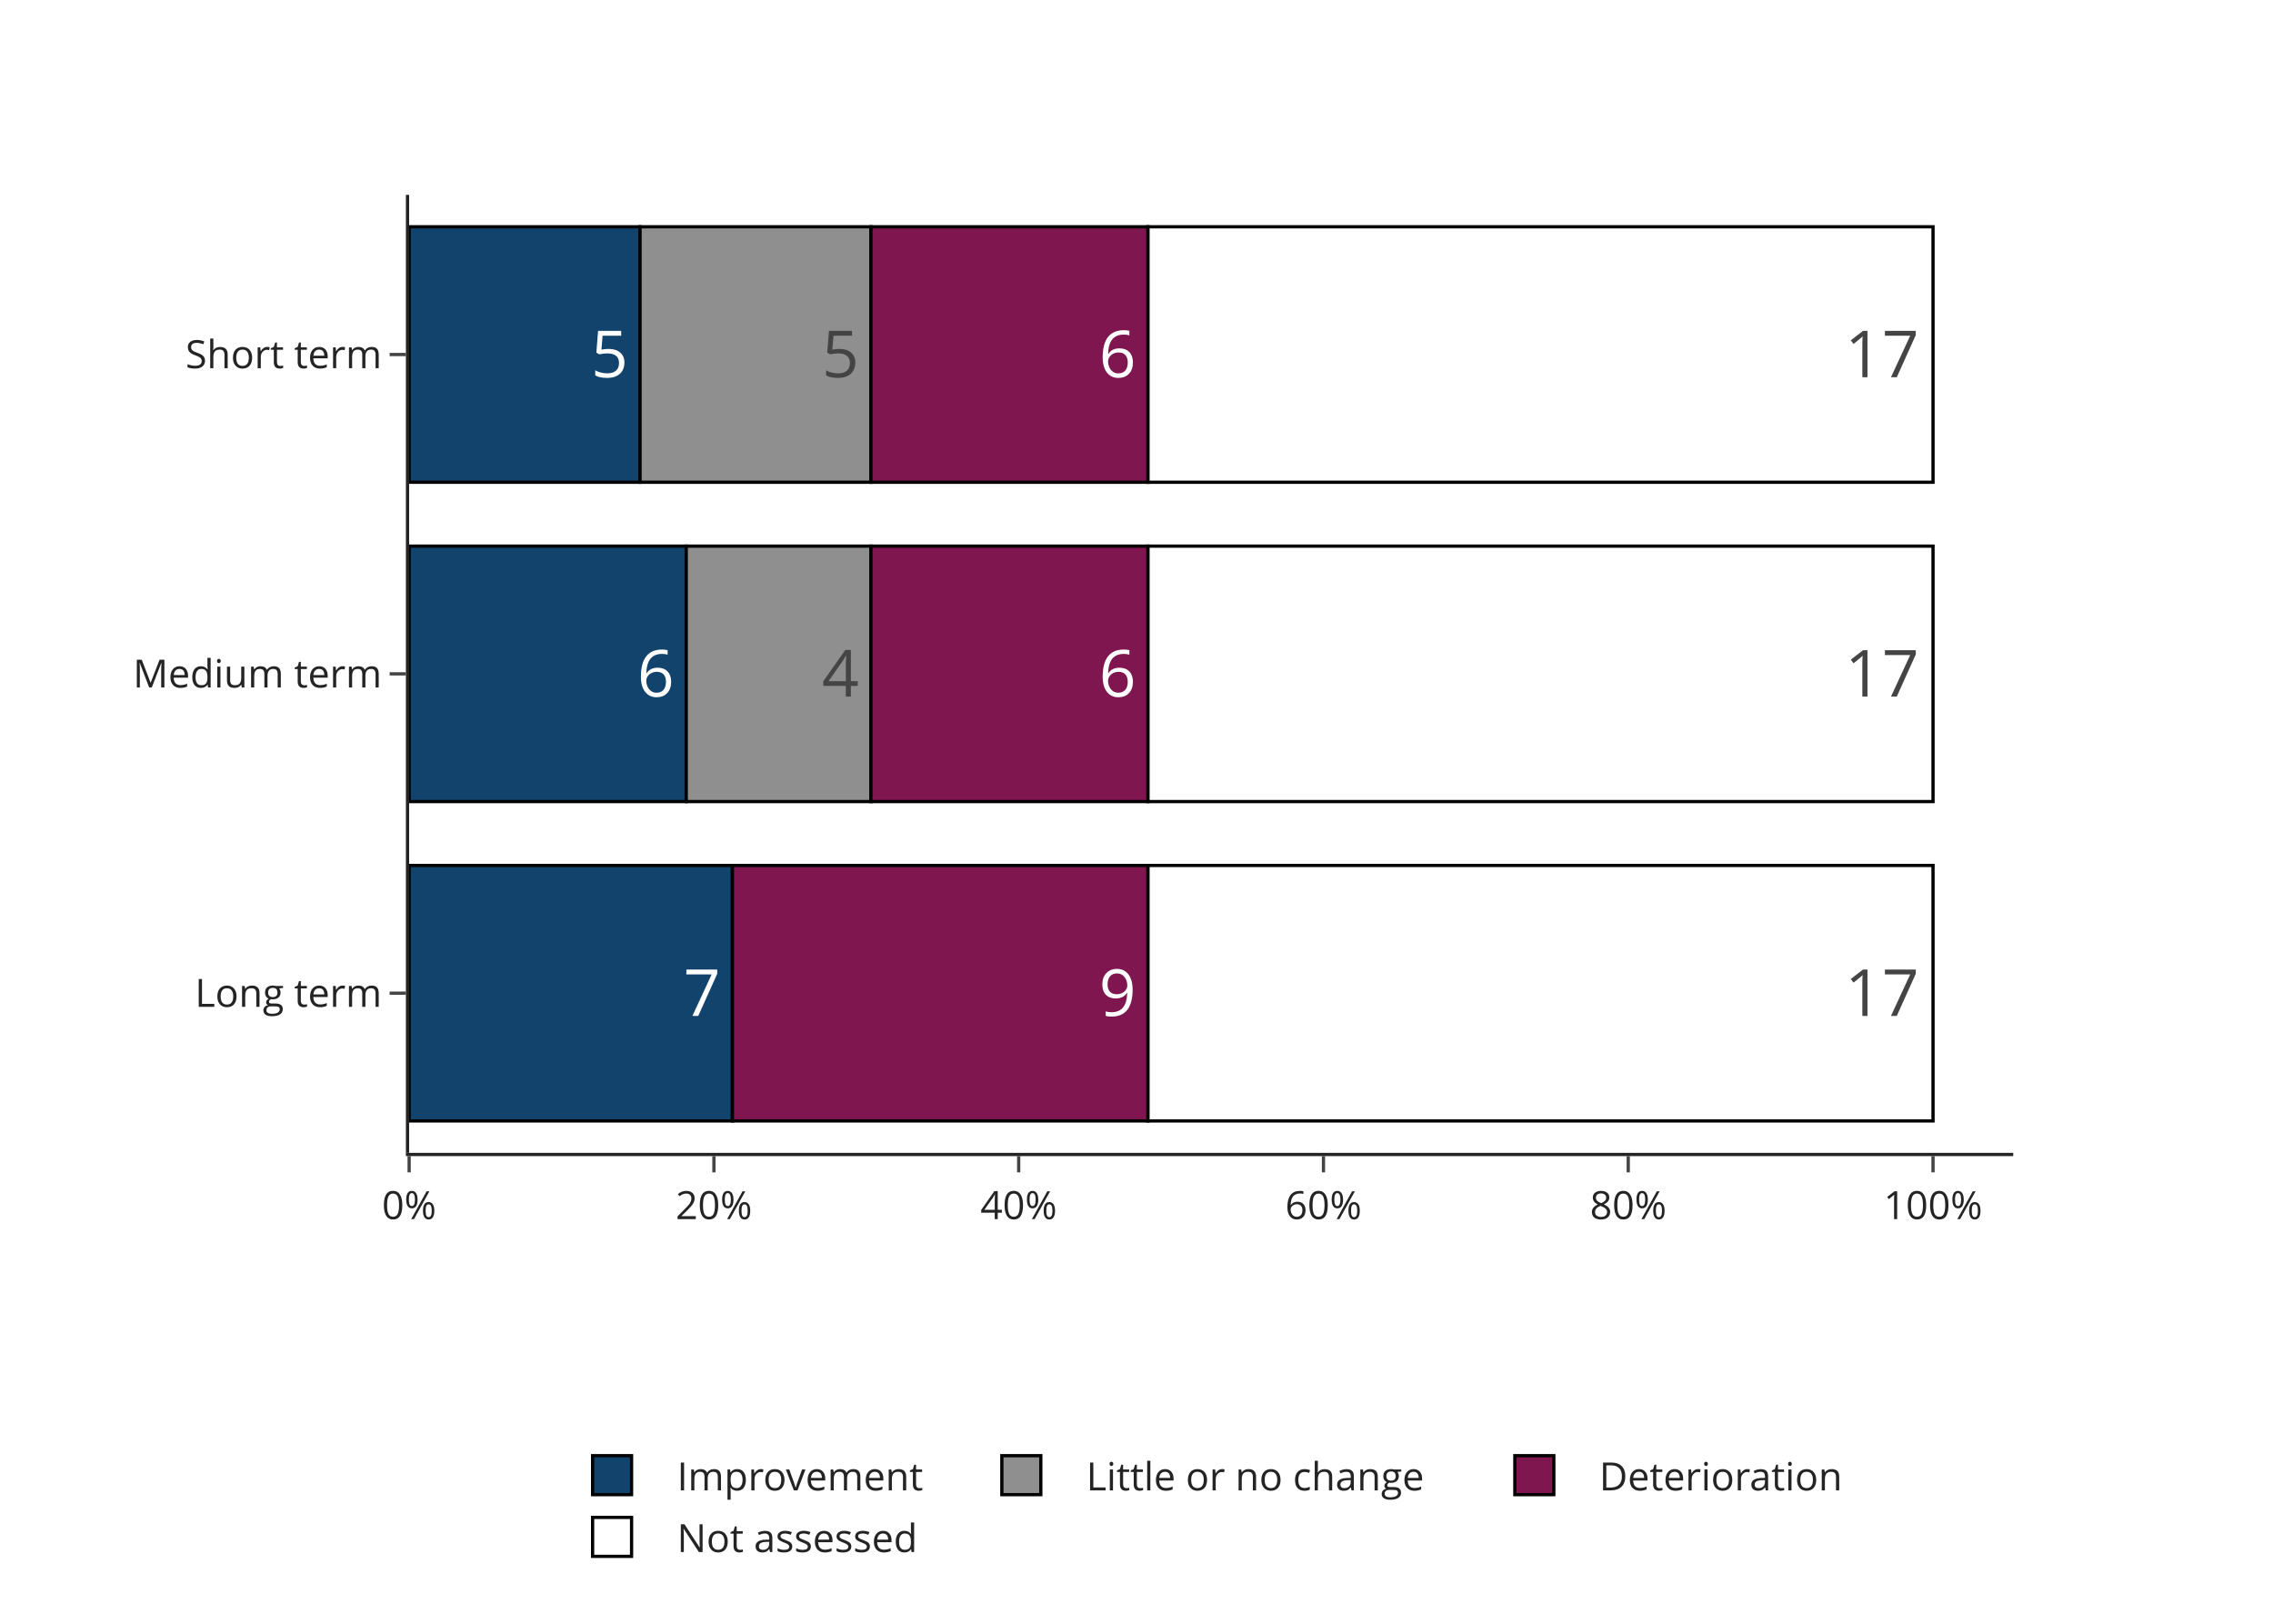
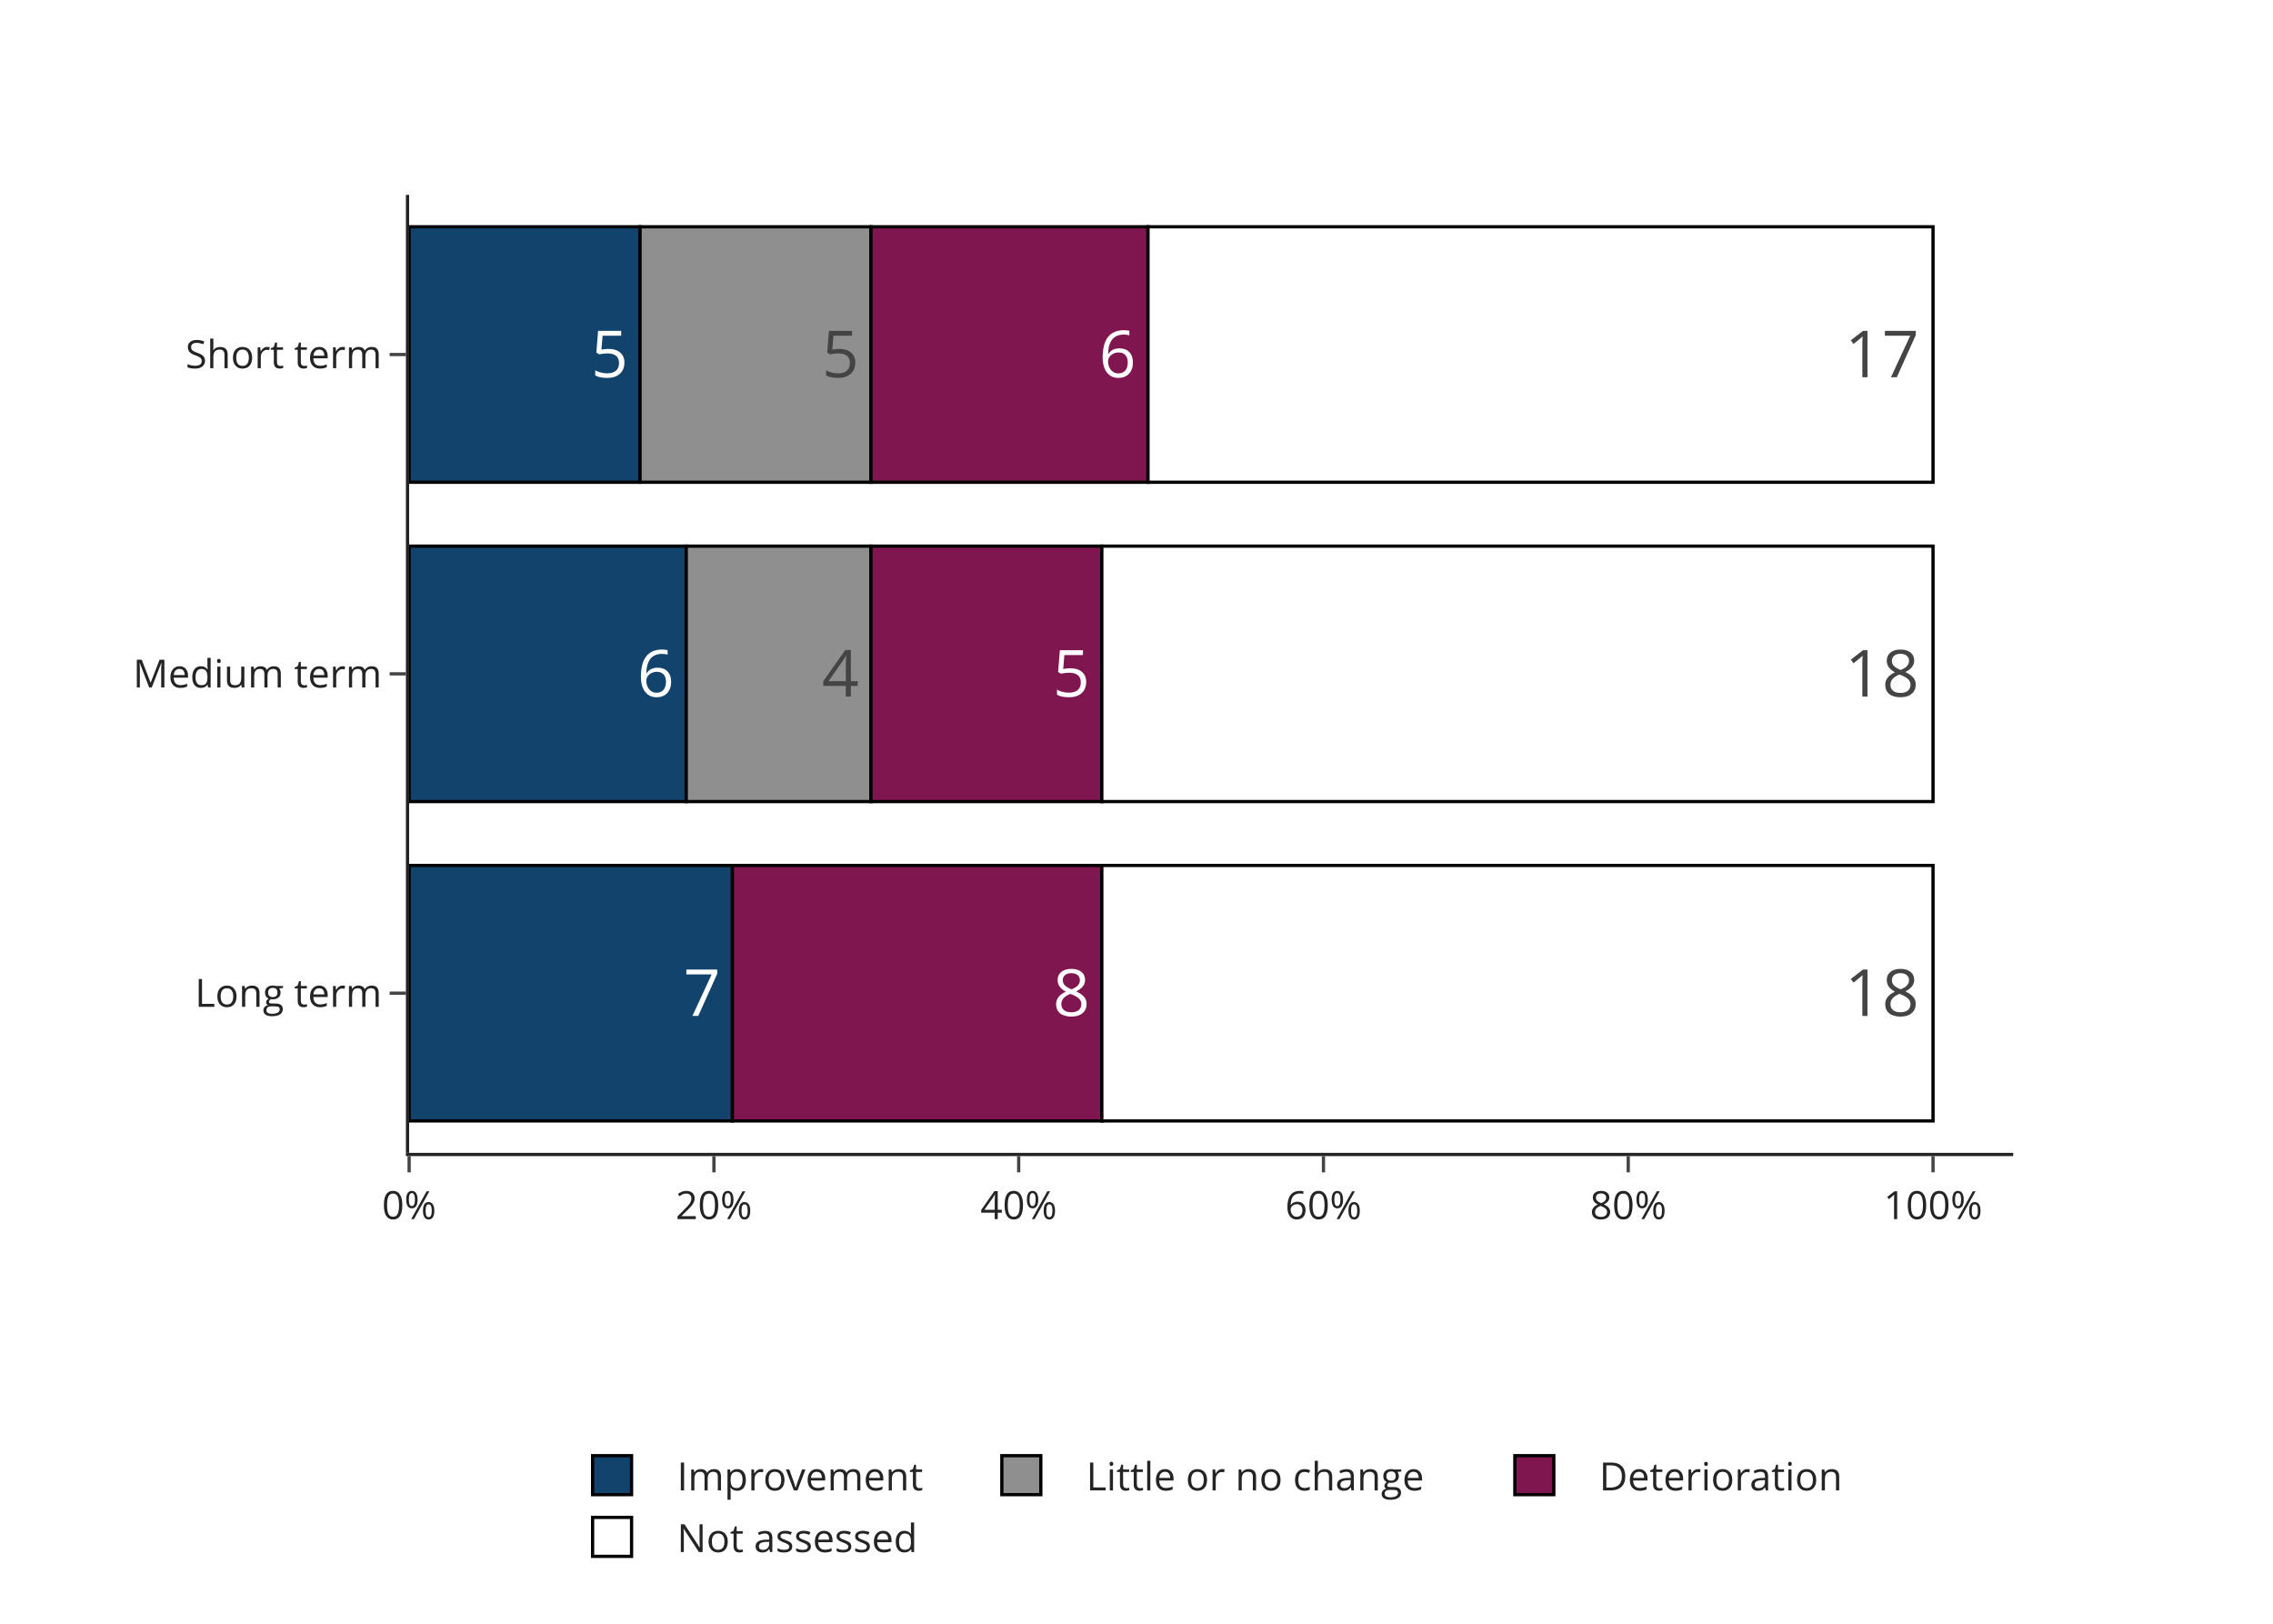
<svg xmlns="http://www.w3.org/2000/svg" class="main-svg" width="700" height="500" style="" viewBox="0 0 700 500">
  <rect x="0" y="0" width="700" height="500" style="fill: rgb(255, 255, 255); fill-opacity: 1;" />
-   <defs id="defs-66a0d3">
+   <defs id="defs-b0d2ef">
    <g class="clips">
-       <clipPath id="clip66a0d3xyplot" class="plotclip">
+       <clipPath id="clipb0d2efxyplot" class="plotclip">
        <rect width="494" height="295" />
      </clipPath>
-       <clipPath class="axesclip" id="clip66a0d3x">
+       <clipPath class="axesclip" id="clipb0d2efx">
        <rect x="126" y="0" width="494" height="500" />
      </clipPath>
-       <clipPath class="axesclip" id="clip66a0d3y">
+       <clipPath class="axesclip" id="clipb0d2efy">
        <rect x="0" y="60" width="700" height="295" />
      </clipPath>
-       <clipPath class="axesclip" id="clip66a0d3xy">
+       <clipPath class="axesclip" id="clipb0d2efxy">
        <rect x="126" y="60" width="494" height="295" />
      </clipPath>
    </g>
    <g class="gradients" />
    <g class="patterns" />
  </defs>
  <g class="bglayer" />
  <g class="layer-below">
    <g class="imagelayer" />
    <g class="shapelayer" />
  </g>
  <g class="cartesianlayer">
    <g class="subplot xy">
      <g class="layer-subplot">
        <g class="shapelayer" />
        <g class="imagelayer" />
      </g>
      <g class="minor-gridlayer">
        <g class="x" />
        <g class="y" />
      </g>
      <g class="gridlayer">
        <g class="x" />
        <g class="y" />
      </g>
      <g class="zerolinelayer" />
      <g class="layer-between">
        <g class="shapelayer" />
        <g class="imagelayer" />
      </g>
      <path class="xlines-below" />
      <path class="ylines-below" />
      <g class="overlines-below" />
      <g class="xaxislayer-below" />
      <g class="yaxislayer-below" />
      <g class="overaxes-below" />
-       <g class="plot" transform="translate(126,60)" clip-path="url(#clip66a0d3xyplot)">
-         <g class="barlayer mlayer">
-           <g class="trace bars" style="opacity: 1;">
-             <g class="points">
-               <g class="point">
-                 <path d="M0,285.17V206.5H99.55V285.17Z" style="vector-effect: none; opacity: 1; stroke-width: 1px; fill: rgb(18, 67, 109); fill-opacity: 1; stroke: rgb(0, 0, 0); stroke-opacity: 1;" />
-                 <text class="bartext bartext-inside" text-anchor="middle" data-notex="1" x="0" y="0" style="font-family: 'Open Sans', verdana, arial, sans-serif; font-size: 20px; fill: rgb(255, 255, 255); fill-opacity: 1; white-space: pre;" transform="translate(90.175,252.835)">7</text>
-               </g>
-               <g class="point">
-                 <path d="M0,186.83V108.17H85.33V186.83Z" style="vector-effect: none; opacity: 1; stroke-width: 1px; fill: rgb(18, 67, 109); fill-opacity: 1; stroke: rgb(0, 0, 0); stroke-opacity: 1;" />
-                 <text class="bartext bartext-inside" text-anchor="middle" data-notex="1" x="0" y="0" style="font-family: 'Open Sans', verdana, arial, sans-serif; font-size: 20px; fill: rgb(255, 255, 255); fill-opacity: 1; white-space: pre;" transform="translate(75.955,154.5)">6</text>
-               </g>
-               <g class="point">
-                 <path d="M0,88.5V9.83H71.11V88.5Z" style="vector-effect: none; opacity: 1; stroke-width: 1px; fill: rgb(18, 67, 109); fill-opacity: 1; stroke: rgb(0, 0, 0); stroke-opacity: 1;" />
-                 <text class="bartext bartext-inside" text-anchor="middle" data-notex="1" x="0" y="0" style="font-family: 'Open Sans', verdana, arial, sans-serif; font-size: 20px; fill: rgb(255, 255, 255); fill-opacity: 1; white-space: pre;" transform="translate(61.735,56.165)">5</text>
-               </g>
-             </g>
-           </g>
-           <g class="trace bars" style="opacity: 1;">
-             <g class="points">
-               <g class="point">
-                 <path d="M85.33,186.83V108.17H142.21V186.83Z" style="vector-effect: none; opacity: 1; stroke-width: 1px; fill: rgb(143, 143, 143); fill-opacity: 1; stroke: rgb(0, 0, 0); stroke-opacity: 1;" />
-                 <text class="bartext bartext-inside" text-anchor="middle" data-notex="1" x="0" y="0" style="font-family: 'Open Sans', verdana, arial, sans-serif; font-size: 20px; fill: rgb(68, 68, 68); fill-opacity: 1; white-space: pre;" transform="translate(132.835,154.5)">4</text>
-               </g>
-               <g class="point">
-                 <path d="M71.11,88.5V9.83H142.21V88.5Z" style="vector-effect: none; opacity: 1; stroke-width: 1px; fill: rgb(143, 143, 143); fill-opacity: 1; stroke: rgb(0, 0, 0); stroke-opacity: 1;" />
-                 <text class="bartext bartext-inside" text-anchor="middle" data-notex="1" x="0" y="0" style="font-family: 'Open Sans', verdana, arial, sans-serif; font-size: 20px; fill: rgb(68, 68, 68); fill-opacity: 1; white-space: pre;" transform="translate(132.835,56.165)">5</text>
-               </g>
-             </g>
-           </g>
-           <g class="trace bars" style="opacity: 1;">
-             <g class="points">
-               <g class="point">
-                 <path d="M99.55,285.17V206.5H227.54V285.17Z" style="vector-effect: none; opacity: 1; stroke-width: 1px; fill: rgb(128, 22, 80); fill-opacity: 1; stroke: rgb(0, 0, 0); stroke-opacity: 1;" />
-                 <text class="bartext bartext-inside" text-anchor="middle" data-notex="1" x="0" y="0" style="font-family: 'Open Sans', verdana, arial, sans-serif; font-size: 20px; fill: rgb(255, 255, 255); fill-opacity: 1; white-space: pre;" transform="translate(218.165,252.835)">9</text>
-               </g>
-               <g class="point">
-                 <path d="M142.21,186.83V108.17H227.54V186.83Z" style="vector-effect: none; opacity: 1; stroke-width: 1px; fill: rgb(128, 22, 80); fill-opacity: 1; stroke: rgb(0, 0, 0); stroke-opacity: 1;" />
-                 <text class="bartext bartext-inside" text-anchor="middle" data-notex="1" x="0" y="0" style="font-family: 'Open Sans', verdana, arial, sans-serif; font-size: 20px; fill: rgb(255, 255, 255); fill-opacity: 1; white-space: pre;" transform="translate(218.165,154.5)">6</text>
-               </g>
-               <g class="point">
-                 <path d="M142.21,88.5V9.83H227.54V88.5Z" style="vector-effect: none; opacity: 1; stroke-width: 1px; fill: rgb(128, 22, 80); fill-opacity: 1; stroke: rgb(0, 0, 0); stroke-opacity: 1;" />
-                 <text class="bartext bartext-inside" text-anchor="middle" data-notex="1" x="0" y="0" style="font-family: 'Open Sans', verdana, arial, sans-serif; font-size: 20px; fill: rgb(255, 255, 255); fill-opacity: 1; white-space: pre;" transform="translate(218.165,56.165)">6</text>
-               </g>
-             </g>
-           </g>
-           <g class="trace bars" style="opacity: 1;">
-             <g class="points">
-               <g class="point">
-                 <path d="M227.54,285.17V206.5H469.3V285.17Z" style="vector-effect: none; opacity: 1; stroke-width: 1px; fill: rgb(255, 255, 255); fill-opacity: 1; stroke: rgb(0, 0, 0); stroke-opacity: 1;" />
-                 <text class="bartext bartext-inside" text-anchor="middle" data-notex="1" x="0" y="0" style="font-family: 'Open Sans', verdana, arial, sans-serif; font-size: 20px; fill: rgb(68, 68, 68); fill-opacity: 1; white-space: pre;" transform="translate(453.5656,252.835)">17</text>
-               </g>
-               <g class="point">
-                 <path d="M227.54,186.83V108.17H469.3V186.83Z" style="vector-effect: none; opacity: 1; stroke-width: 1px; fill: rgb(255, 255, 255); fill-opacity: 1; stroke: rgb(0, 0, 0); stroke-opacity: 1;" />
-                 <text class="bartext bartext-inside" text-anchor="middle" data-notex="1" x="0" y="0" style="font-family: 'Open Sans', verdana, arial, sans-serif; font-size: 20px; fill: rgb(68, 68, 68); fill-opacity: 1; white-space: pre;" transform="translate(453.5656,154.5)">17</text>
-               </g>
-               <g class="point">
-                 <path d="M227.54,88.5V9.83H469.3V88.5Z" style="vector-effect: none; opacity: 1; stroke-width: 1px; fill: rgb(255, 255, 255); fill-opacity: 1; stroke: rgb(0, 0, 0); stroke-opacity: 1;" />
-                 <text class="bartext bartext-inside" text-anchor="middle" data-notex="1" x="0" y="0" style="font-family: 'Open Sans', verdana, arial, sans-serif; font-size: 20px; fill: rgb(68, 68, 68); fill-opacity: 1; white-space: pre;" transform="translate(453.5656,56.165)">17</text>
-               </g>
-             </g>
-           </g>
-         </g>
-       </g>
-       <g class="overplot" />
+       <g class="overplot">
+         <g class="xy" transform="translate(126,60)" clip-path="url(#clipb0d2efxyplot)">
+           <g class="barlayer mlayer">
+             <g class="trace bars" style="opacity: 1;">
+               <g class="points">
+                 <g class="point">
+                   <path d="M0,285.17V206.5H99.55V285.17Z" style="vector-effect: none; opacity: 1; stroke-width: 1px; fill: rgb(18, 67, 109); fill-opacity: 1; stroke: rgb(0, 0, 0); stroke-opacity: 1;" />
+                   <text class="bartext bartext-inside" text-anchor="middle" data-notex="1" x="0" y="0" style="font-family: 'Open Sans', verdana, arial, sans-serif; font-size: 20px; fill: rgb(255, 255, 255); fill-opacity: 1; white-space: pre;" transform="translate(90.175,252.835)">7</text>
+                 </g>
+                 <g class="point">
+                   <path d="M0,186.83V108.17H85.33V186.83Z" style="vector-effect: none; opacity: 1; stroke-width: 1px; fill: rgb(18, 67, 109); fill-opacity: 1; stroke: rgb(0, 0, 0); stroke-opacity: 1;" />
+                   <text class="bartext bartext-inside" text-anchor="middle" data-notex="1" x="0" y="0" style="font-family: 'Open Sans', verdana, arial, sans-serif; font-size: 20px; fill: rgb(255, 255, 255); fill-opacity: 1; white-space: pre;" transform="translate(75.955,154.5)">6</text>
+                 </g>
+                 <g class="point">
+                   <path d="M0,88.5V9.83H71.11V88.5Z" style="vector-effect: none; opacity: 1; stroke-width: 1px; fill: rgb(18, 67, 109); fill-opacity: 1; stroke: rgb(0, 0, 0); stroke-opacity: 1;" />
+                   <text class="bartext bartext-inside" text-anchor="middle" data-notex="1" x="0" y="0" style="font-family: 'Open Sans', verdana, arial, sans-serif; font-size: 20px; fill: rgb(255, 255, 255); fill-opacity: 1; white-space: pre;" transform="translate(61.735,56.165)">5</text>
+                 </g>
+               </g>
+             </g>
+             <g class="trace bars" style="opacity: 1;">
+               <g class="points">
+                 <g class="point">
+                   <path d="M85.33,186.83V108.17H142.21V186.83Z" style="vector-effect: none; opacity: 1; stroke-width: 1px; fill: rgb(143, 143, 143); fill-opacity: 1; stroke: rgb(0, 0, 0); stroke-opacity: 1;" />
+                   <text class="bartext bartext-inside" text-anchor="middle" data-notex="1" x="0" y="0" style="font-family: 'Open Sans', verdana, arial, sans-serif; font-size: 20px; fill: rgb(68, 68, 68); fill-opacity: 1; white-space: pre;" transform="translate(132.835,154.5)">4</text>
+                 </g>
+                 <g class="point">
+                   <path d="M71.11,88.5V9.83H142.21V88.5Z" style="vector-effect: none; opacity: 1; stroke-width: 1px; fill: rgb(143, 143, 143); fill-opacity: 1; stroke: rgb(0, 0, 0); stroke-opacity: 1;" />
+                   <text class="bartext bartext-inside" text-anchor="middle" data-notex="1" x="0" y="0" style="font-family: 'Open Sans', verdana, arial, sans-serif; font-size: 20px; fill: rgb(68, 68, 68); fill-opacity: 1; white-space: pre;" transform="translate(132.835,56.165)">5</text>
+                 </g>
+               </g>
+             </g>
+             <g class="trace bars" style="opacity: 1;">
+               <g class="points">
+                 <g class="point">
+                   <path d="M99.55,285.17V206.5H213.32V285.17Z" style="vector-effect: none; opacity: 1; stroke-width: 1px; fill: rgb(128, 22, 80); fill-opacity: 1; stroke: rgb(0, 0, 0); stroke-opacity: 1;" />
+                   <text class="bartext bartext-inside" text-anchor="middle" data-notex="1" x="0" y="0" style="font-family: 'Open Sans', verdana, arial, sans-serif; font-size: 20px; fill: rgb(255, 255, 255); fill-opacity: 1; white-space: pre;" transform="translate(203.945,252.835)">8</text>
+                 </g>
+                 <g class="point">
+                   <path d="M142.21,186.83V108.17H213.32V186.83Z" style="vector-effect: none; opacity: 1; stroke-width: 1px; fill: rgb(128, 22, 80); fill-opacity: 1; stroke: rgb(0, 0, 0); stroke-opacity: 1;" />
+                   <text class="bartext bartext-inside" text-anchor="middle" data-notex="1" x="0" y="0" style="font-family: 'Open Sans', verdana, arial, sans-serif; font-size: 20px; fill: rgb(255, 255, 255); fill-opacity: 1; white-space: pre;" transform="translate(203.945,154.5)">5</text>
+                 </g>
+                 <g class="point">
+                   <path d="M142.21,88.5V9.83H227.54V88.5Z" style="vector-effect: none; opacity: 1; stroke-width: 1px; fill: rgb(128, 22, 80); fill-opacity: 1; stroke: rgb(0, 0, 0); stroke-opacity: 1;" />
+                   <text class="bartext bartext-inside" text-anchor="middle" data-notex="1" x="0" y="0" style="font-family: 'Open Sans', verdana, arial, sans-serif; font-size: 20px; fill: rgb(255, 255, 255); fill-opacity: 1; white-space: pre;" transform="translate(218.165,56.165)">6</text>
+                 </g>
+               </g>
+             </g>
+             <g class="trace bars" style="opacity: 1;">
+               <g class="points">
+                 <g class="point">
+                   <path d="M213.32,285.17V206.5H469.3V285.17Z" style="vector-effect: none; opacity: 1; stroke-width: 1px; fill: rgb(255, 255, 255); fill-opacity: 1; stroke: rgb(0, 0, 0); stroke-opacity: 1;" />
+                   <text class="bartext bartext-inside" text-anchor="middle" data-notex="1" x="0" y="0" style="font-family: 'Open Sans', verdana, arial, sans-serif; font-size: 20px; fill: rgb(68, 68, 68); fill-opacity: 1; white-space: pre;" transform="translate(453.5656,252.835)">18</text>
+                 </g>
+                 <g class="point">
+                   <path d="M213.32,186.83V108.17H469.3V186.83Z" style="vector-effect: none; opacity: 1; stroke-width: 1px; fill: rgb(255, 255, 255); fill-opacity: 1; stroke: rgb(0, 0, 0); stroke-opacity: 1;" />
+                   <text class="bartext bartext-inside" text-anchor="middle" data-notex="1" x="0" y="0" style="font-family: 'Open Sans', verdana, arial, sans-serif; font-size: 20px; fill: rgb(68, 68, 68); fill-opacity: 1; white-space: pre;" transform="translate(453.5656,154.5)">18</text>
+                 </g>
+                 <g class="point">
+                   <path d="M227.54,88.5V9.83H469.3V88.5Z" style="vector-effect: none; opacity: 1; stroke-width: 1px; fill: rgb(255, 255, 255); fill-opacity: 1; stroke: rgb(0, 0, 0); stroke-opacity: 1;" />
+                   <text class="bartext bartext-inside" text-anchor="middle" data-notex="1" x="0" y="0" style="font-family: 'Open Sans', verdana, arial, sans-serif; font-size: 20px; fill: rgb(68, 68, 68); fill-opacity: 1; white-space: pre;" transform="translate(453.5656,56.165)">17</text>
+                 </g>
+               </g>
+             </g>
+           </g>
+         </g>
+       </g>
      <path class="xlines-above crisp" d="M125,355.5H620" style="fill: none; stroke-width: 1px; stroke: rgb(36, 36, 36); stroke-opacity: 1;" />
      <path class="ylines-above crisp" d="M125.5,60V355" style="fill: none; stroke-width: 1px; stroke: rgb(36, 36, 36); stroke-opacity: 1;" />
      <g class="overlines-above" />
      <g class="xaxislayer-above">
        <path class="xtick ticks crisp" d="M0,356v5" transform="translate(126,0)" style="stroke: rgb(68, 68, 68); stroke-opacity: 1; stroke-width: 1px;" />
        <path class="xtick ticks crisp" d="M0,356v5" transform="translate(219.86,0)" style="stroke: rgb(68, 68, 68); stroke-opacity: 1; stroke-width: 1px;" />
        <path class="xtick ticks crisp" d="M0,356v5" transform="translate(313.72,0)" style="stroke: rgb(68, 68, 68); stroke-opacity: 1; stroke-width: 1px;" />
        <path class="xtick ticks crisp" d="M0,356v5" transform="translate(407.58,0)" style="stroke: rgb(68, 68, 68); stroke-opacity: 1; stroke-width: 1px;" />
        <path class="xtick ticks crisp" d="M0,356v5" transform="translate(501.44,0)" style="stroke: rgb(68, 68, 68); stroke-opacity: 1; stroke-width: 1px;" />
        <path class="xtick ticks crisp" d="M0,356v5" transform="translate(595.3,0)" style="stroke: rgb(68, 68, 68); stroke-opacity: 1; stroke-width: 1px;" />
        <g class="xtick">
          <text text-anchor="middle" x="0" y="375.4" transform="translate(126,0)" style="font-family: 'Open Sans', verdana, arial, sans-serif; font-size: 12px; fill: rgb(36, 36, 36); fill-opacity: 1; white-space: pre; opacity: 1;">0%</text>
        </g>
        <g class="xtick">
          <text text-anchor="middle" x="0" y="375.4" style="font-family: 'Open Sans', verdana, arial, sans-serif; font-size: 12px; fill: rgb(36, 36, 36); fill-opacity: 1; white-space: pre; opacity: 1;" transform="translate(219.86,0)">20%</text>
        </g>
        <g class="xtick">
          <text text-anchor="middle" x="0" y="375.4" style="font-family: 'Open Sans', verdana, arial, sans-serif; font-size: 12px; fill: rgb(36, 36, 36); fill-opacity: 1; white-space: pre; opacity: 1;" transform="translate(313.72,0)">40%</text>
        </g>
        <g class="xtick">
          <text text-anchor="middle" x="0" y="375.4" style="font-family: 'Open Sans', verdana, arial, sans-serif; font-size: 12px; fill: rgb(36, 36, 36); fill-opacity: 1; white-space: pre; opacity: 1;" transform="translate(407.58,0)">60%</text>
        </g>
        <g class="xtick">
          <text text-anchor="middle" x="0" y="375.4" style="font-family: 'Open Sans', verdana, arial, sans-serif; font-size: 12px; fill: rgb(36, 36, 36); fill-opacity: 1; white-space: pre; opacity: 1;" transform="translate(501.44,0)">80%</text>
        </g>
        <g class="xtick">
          <text text-anchor="middle" x="0" y="375.4" style="font-family: 'Open Sans', verdana, arial, sans-serif; font-size: 12px; fill: rgb(36, 36, 36); fill-opacity: 1; white-space: pre; opacity: 1;" transform="translate(595.3,0)">100%</text>
        </g>
      </g>
      <g class="yaxislayer-above">
        <path class="ytick ticks crisp" d="M125,0h-5" transform="translate(0,305.83)" style="stroke: rgb(68, 68, 68); stroke-opacity: 1; stroke-width: 1px;" />
        <path class="ytick ticks crisp" d="M125,0h-5" transform="translate(0,207.5)" style="stroke: rgb(68, 68, 68); stroke-opacity: 1; stroke-width: 1px;" />
        <path class="ytick ticks crisp" d="M125,0h-5" transform="translate(0,109.17)" style="stroke: rgb(68, 68, 68); stroke-opacity: 1; stroke-width: 1px;" />
        <g class="ytick">
          <text text-anchor="end" x="117.6" y="4.2" transform="translate(0,305.83)" style="font-family: 'Open Sans', verdana, arial, sans-serif; font-size: 12px; fill: rgb(36, 36, 36); fill-opacity: 1; white-space: pre; opacity: 1;">Long term</text>
        </g>
        <g class="ytick">
          <text text-anchor="end" x="117.6" y="4.2" transform="translate(0,207.5)" style="font-family: 'Open Sans', verdana, arial, sans-serif; font-size: 12px; fill: rgb(36, 36, 36); fill-opacity: 1; white-space: pre; opacity: 1;">Medium term</text>
        </g>
        <g class="ytick">
          <text text-anchor="end" x="117.6" y="4.2" transform="translate(0,109.17)" style="font-family: 'Open Sans', verdana, arial, sans-serif; font-size: 12px; fill: rgb(36, 36, 36); fill-opacity: 1; white-space: pre; opacity: 1;">Short term</text>
        </g>
      </g>
      <g class="overaxes-above" />
    </g>
  </g>
  <g class="polarlayer" />
  <g class="smithlayer" />
  <g class="ternarylayer" />
  <g class="geolayer" />
  <g class="funnelarealayer" />
  <g class="pielayer" />
  <g class="iciclelayer" />
  <g class="treemaplayer" />
  <g class="sunburstlayer" />
  <g class="glimages" />
-   <defs id="topdefs-66a0d3">
+   <defs id="topdefs-b0d2ef">
    <g class="clips" />
-     <clipPath id="legend66a0d3">
+     <clipPath id="legendb0d2ef">
      <rect width="409" height="48" x="0" y="0" />
    </clipPath>
  </defs>
  <g class="layer-above">
    <g class="imagelayer" />
    <g class="shapelayer" />
  </g>
  <g class="infolayer">
    <g class="legend" pointer-events="all" transform="translate(168.5,439.75)">
      <rect class="bg" shape-rendering="crispEdges" width="409" height="48" x="0" y="0" style="stroke: rgb(68, 68, 68); stroke-opacity: 1; fill: rgb(255, 255, 255); fill-opacity: 1; stroke-width: 0px;" />
-       <g class="scrollbox" transform="" clip-path="url(#legend66a0d3)">
+       <g class="scrollbox" transform="" clip-path="url(#legendb0d2ef)">
        <g class="groups" transform="">
          <g class="traces" transform="translate(0,14.5)" style="opacity: 1;">
            <text class="legendtext" text-anchor="start" x="40" y="4.68" style="font-family: 'Open Sans', verdana, arial, sans-serif; font-size: 12px; fill: rgb(36, 36, 36); fill-opacity: 1; white-space: pre;">Improvement</text>
            <g class="layers" style="opacity: 1;">
              <g class="legendfill" />
              <g class="legendlines" />
              <g class="legendsymbols">
                <g class="legendpoints">
                  <path class="legendundefined" d="M6,6H-6V-6H6Z" transform="translate(20,0)" style="stroke-width: 1px; fill: rgb(18, 67, 109); fill-opacity: 1; stroke: rgb(0, 0, 0); stroke-opacity: 1;" />
                </g>
              </g>
            </g>
            <rect class="legendtoggle" x="0" y="-9.5" width="123.531" height="19" style="fill: rgb(0, 0, 0); fill-opacity: 0;" />
          </g>
        </g>
        <g class="groups" transform="translate(126.0312,0)">
          <g class="traces" transform="translate(0,14.5)" style="opacity: 1;">
            <text class="legendtext" text-anchor="start" x="40" y="4.68" style="font-family: 'Open Sans', verdana, arial, sans-serif; font-size: 12px; fill: rgb(36, 36, 36); fill-opacity: 1; white-space: pre;">Little or no change</text>
            <g class="layers" style="opacity: 1;">
              <g class="legendfill" />
              <g class="legendlines" />
              <g class="legendsymbols">
                <g class="legendpoints">
                  <path class="legendundefined" d="M6,6H-6V-6H6Z" transform="translate(20,0)" style="stroke-width: 1px; fill: rgb(143, 143, 143); fill-opacity: 1; stroke: rgb(0, 0, 0); stroke-opacity: 1;" />
                </g>
              </g>
            </g>
            <rect class="legendtoggle" x="0" y="-9.5" width="155.484" height="19" style="fill: rgb(0, 0, 0); fill-opacity: 0;" />
          </g>
        </g>
        <g class="groups" transform="translate(284.0156,0)">
          <g class="traces" transform="translate(0,14.5)" style="opacity: 1;">
            <text class="legendtext" text-anchor="start" x="40" y="4.68" style="font-family: 'Open Sans', verdana, arial, sans-serif; font-size: 12px; fill: rgb(36, 36, 36); fill-opacity: 1; white-space: pre;">Deterioration</text>
            <g class="layers" style="opacity: 1;">
              <g class="legendfill" />
              <g class="legendlines" />
              <g class="legendsymbols">
                <g class="legendpoints">
                  <path class="legendundefined" d="M6,6H-6V-6H6Z" transform="translate(20,0)" style="stroke-width: 1px; fill: rgb(128, 22, 80); fill-opacity: 1; stroke: rgb(0, 0, 0); stroke-opacity: 1;" />
                </g>
              </g>
            </g>
            <rect class="legendtoggle" x="0" y="-9.5" width="122.094" height="19" style="fill: rgb(0, 0, 0); fill-opacity: 0;" />
          </g>
        </g>
        <g class="groups" transform="translate(0,19)">
          <g class="traces" transform="translate(0,14.5)" style="opacity: 1;">
            <text class="legendtext" text-anchor="start" x="40" y="4.68" style="font-family: 'Open Sans', verdana, arial, sans-serif; font-size: 12px; fill: rgb(36, 36, 36); fill-opacity: 1; white-space: pre;">Not assessed</text>
            <g class="layers" style="opacity: 1;">
              <g class="legendfill" />
              <g class="legendlines" />
              <g class="legendsymbols">
                <g class="legendpoints">
                  <path class="legendundefined" d="M6,6H-6V-6H6Z" transform="translate(20,0)" style="stroke-width: 1px; fill: rgb(255, 255, 255); fill-opacity: 1; stroke: rgb(0, 0, 0); stroke-opacity: 1;" />
                </g>
              </g>
            </g>
            <rect class="legendtoggle" x="0" y="-9.5" width="122.094" height="19" style="fill: rgb(0, 0, 0); fill-opacity: 0;" />
          </g>
        </g>
      </g>
      <rect class="scrollbar" rx="20" ry="3" width="0" height="0" x="0" y="0" style="fill: rgb(128, 139, 164); fill-opacity: 1;" />
    </g>
    <g class="g-gtitle" />
    <g class="g-xtitle" />
    <g class="g-ytitle" />
  </g>
</svg>
